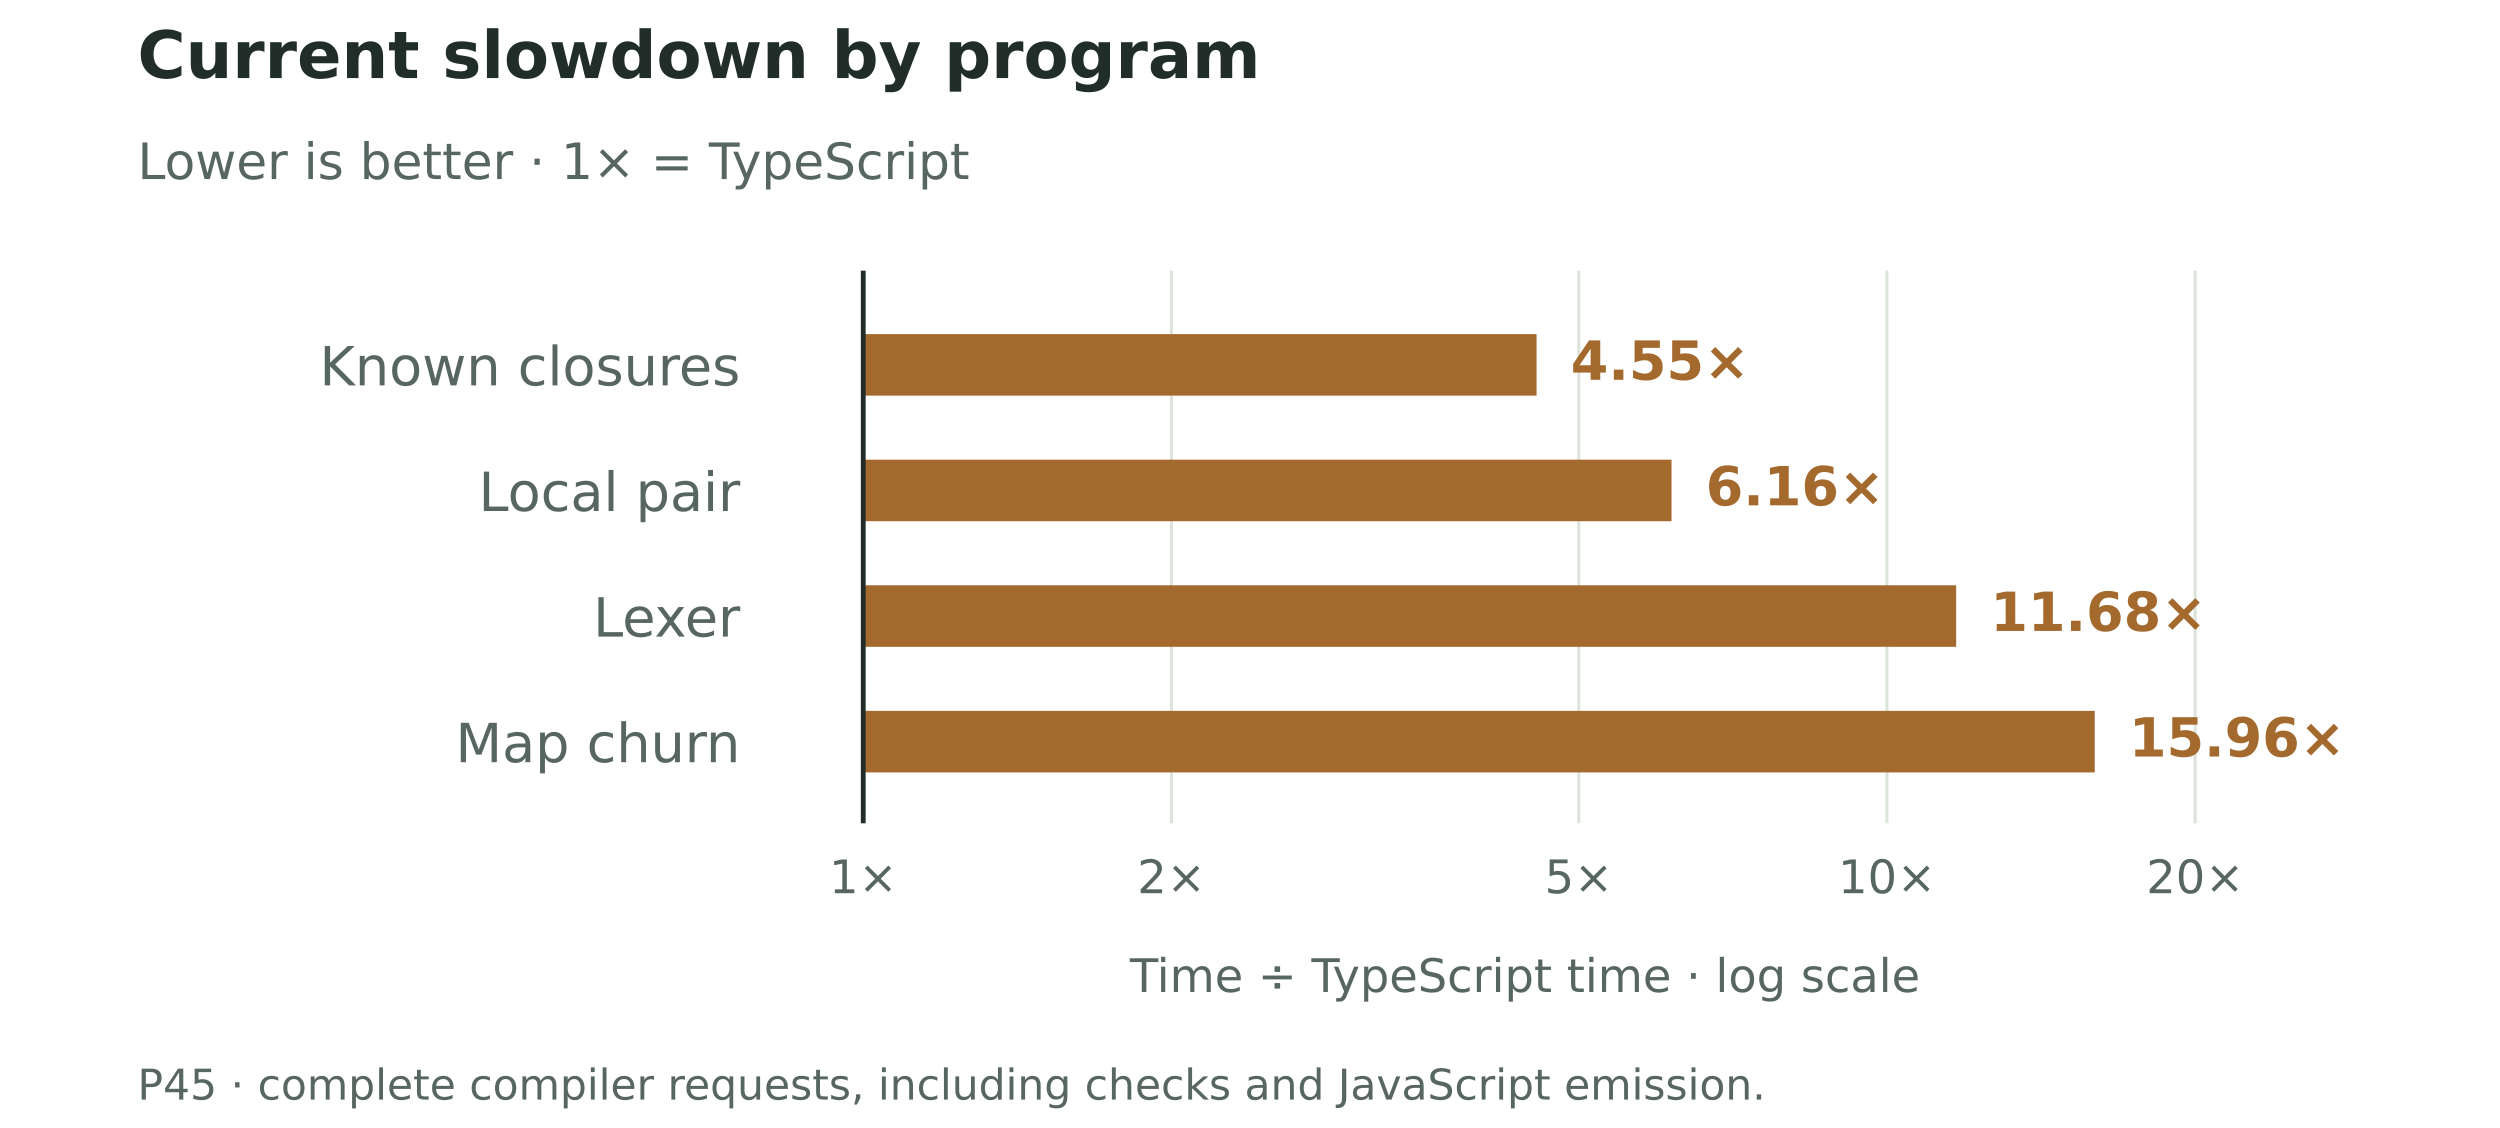
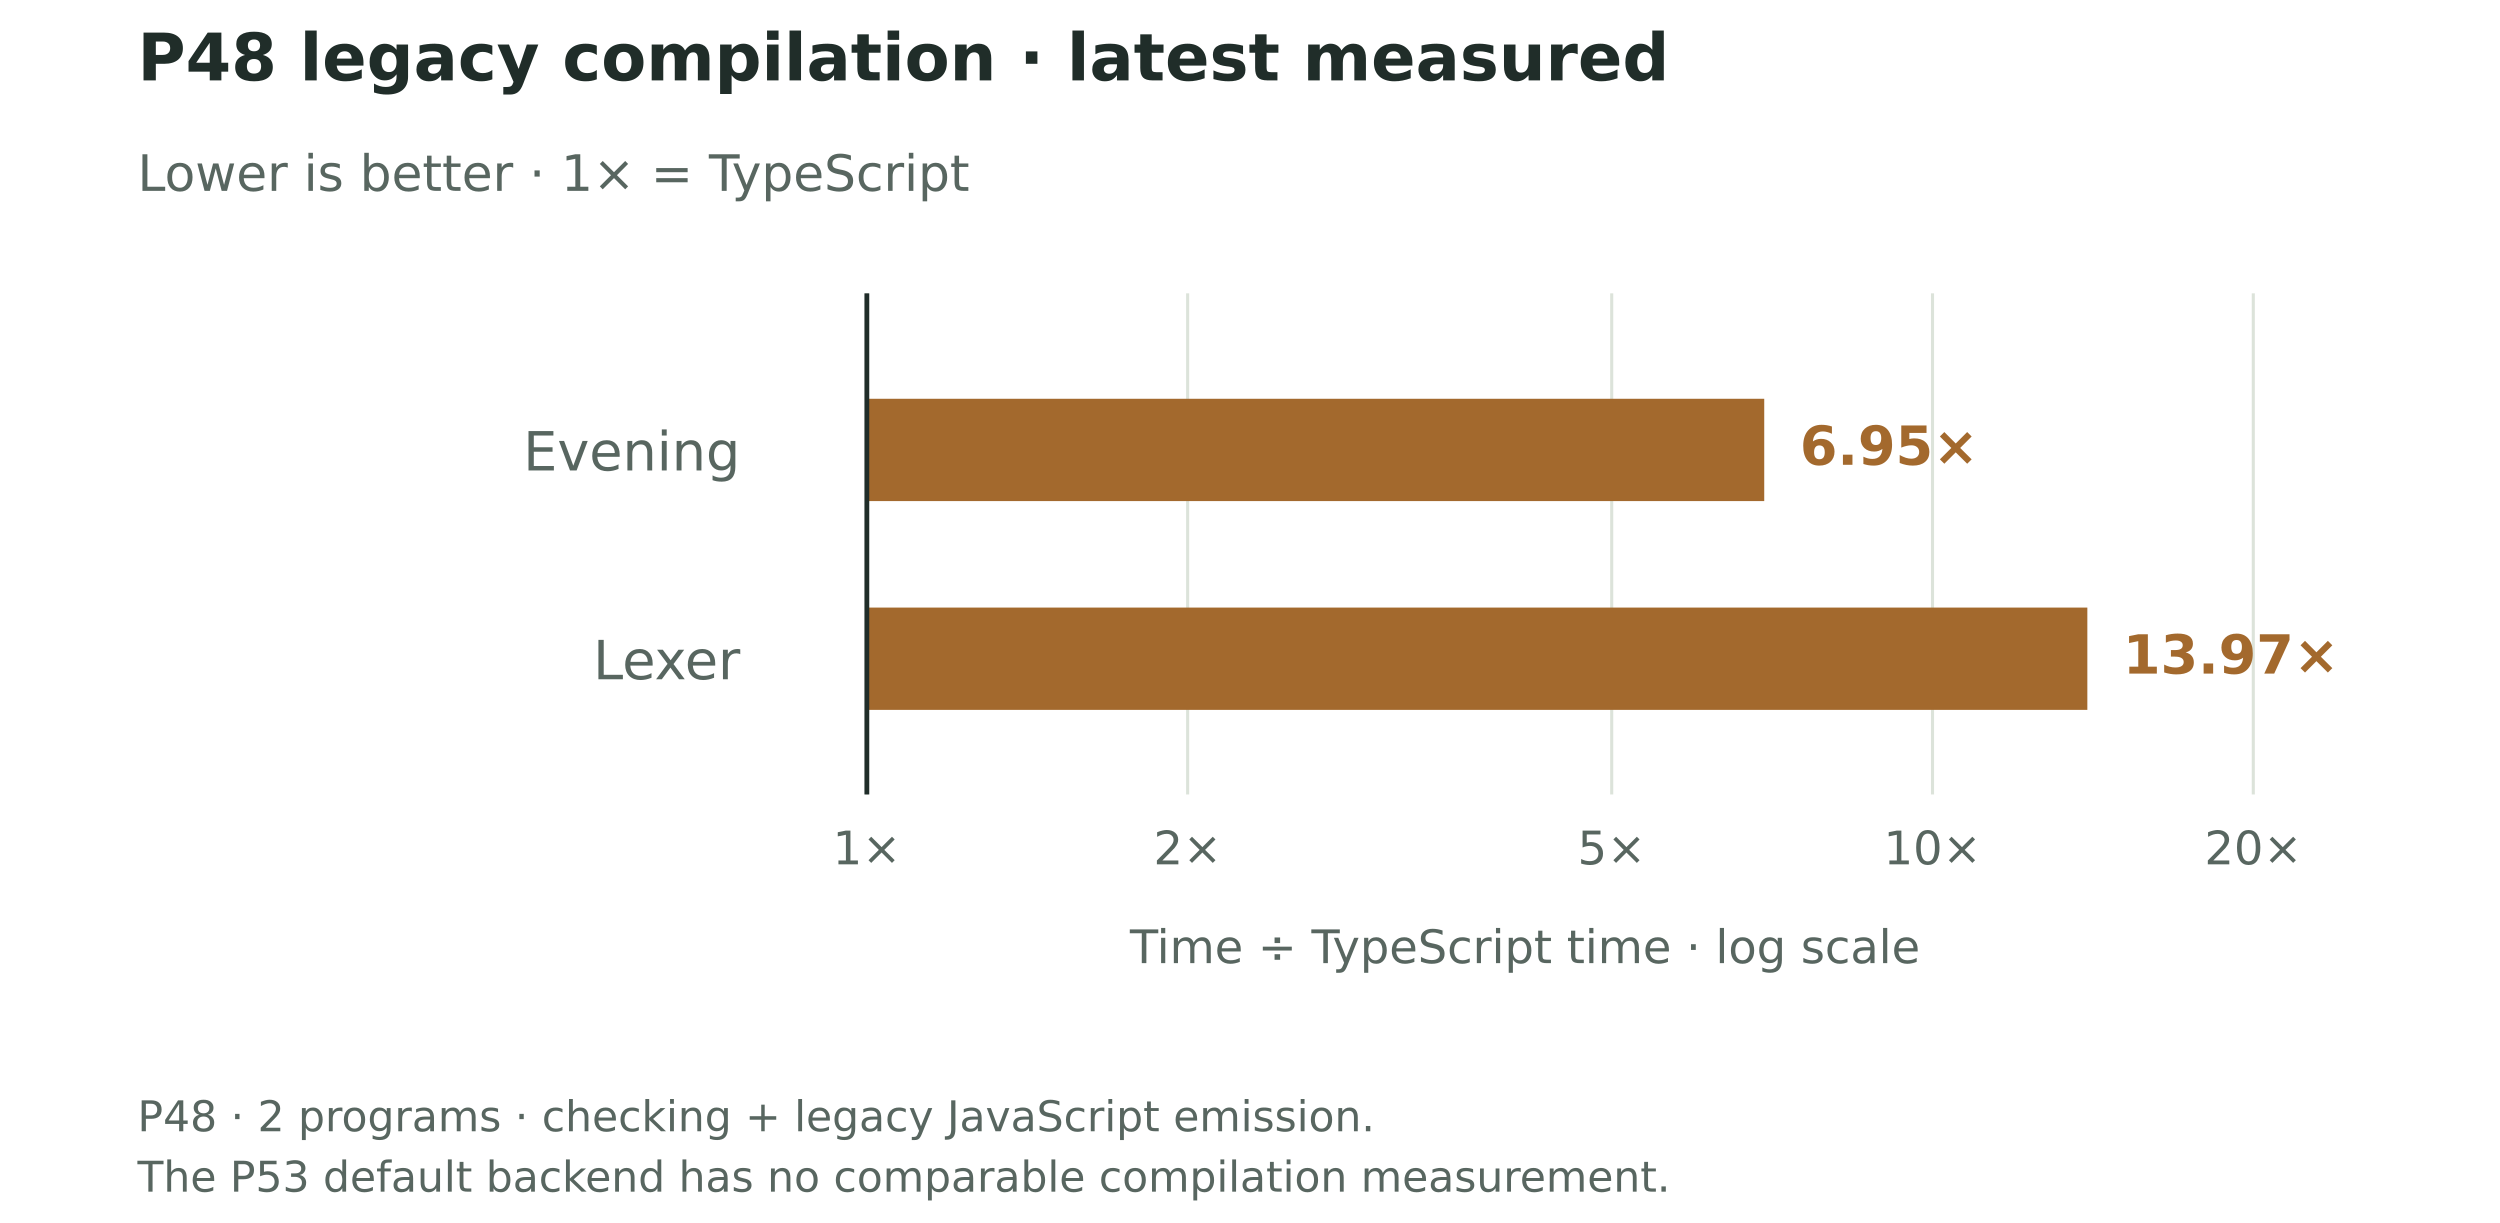
- <svg xmlns="http://www.w3.org/2000/svg" width="648pt" height="292.32pt" viewBox="0 0 648 292.32" version="1.1">
+ <svg xmlns="http://www.w3.org/2000/svg" width="648pt" height="316.8pt" viewBox="0 0 648 316.8" version="1.1">
  <defs>
    <style type="text/css">*{stroke-linejoin: round; stroke-linecap: butt}</style>
  </defs>
  <g id="figure_1">
    <g id="patch_1">
-       <path d="M 0 292.32  L 648 292.32  L 648 0  L 0 0  L 0 292.32  z " style="fill: none" />
+       <path d="M 0 316.8  L 648 316.8  L 648 0  L 0 0  L 0 316.8  z " style="fill: none" />
    </g>
    <g id="axes_1">
      <g id="patch_2">
-         <path d="M 200.88 213.394  L 589.68 213.394  L 589.68 70.157  L 200.88 70.157  L 200.88 213.394  z " style="fill: none" />
+         <path d="M 200.88 205.92  L 589.68 205.92  L 589.68 76.032  L 200.88 76.032  L 200.88 205.92  z " style="fill: none" />
      </g>
      <g id="matplotlib.axis_1">
        <g id="xtick_1">
          <g id="line2d_1">
-             <path d="M 223.75 213.394  L 223.75 70.157  " clip-path="url(#p6f394d3bd8)" style="fill: none; stroke: #dce3da; stroke-width: 0.8; stroke-linecap: square" />
+             <path d="M 224.686 205.92  L 224.686 76.032  " clip-path="url(#p81c37a7775)" style="fill: none; stroke: #dce3da; stroke-width: 0.8; stroke-linecap: square" />
          </g>
          <g id="line2d_2" />
          <g id="text_1">
-             <text style="fill: #586660; font: 12px 'DejaVu Sans'; text-anchor: middle" x="223.75" y="231.512" transform="rotate(-0 223.7495 231.5117)">1×</text>
+             <text style="fill: #586660; font: 12px 'DejaVu Sans'; text-anchor: middle" x="224.686" y="224.038" transform="rotate(-0 224.6862 224.0381)">1×</text>
          </g>
        </g>
        <g id="xtick_2">
          <g id="line2d_3">
-             <path d="M 303.628 213.394  L 303.628 70.157  " clip-path="url(#p6f394d3bd8)" style="fill: none; stroke: #dce3da; stroke-width: 0.8; stroke-linecap: square" />
+             <path d="M 307.836 205.92  L 307.836 76.032  " clip-path="url(#p81c37a7775)" style="fill: none; stroke: #dce3da; stroke-width: 0.8; stroke-linecap: square" />
          </g>
          <g id="line2d_4" />
          <g id="text_2">
-             <text style="fill: #586660; font: 12px 'DejaVu Sans'; text-anchor: middle" x="303.628" y="231.512" transform="rotate(-0 303.6279 231.5117)">2×</text>
+             <text style="fill: #586660; font: 12px 'DejaVu Sans'; text-anchor: middle" x="307.836" y="224.038" transform="rotate(-0 307.8363 224.0381)">2×</text>
          </g>
        </g>
        <g id="xtick_3">
          <g id="line2d_5">
-             <path d="M 409.221 213.394  L 409.221 70.157  " clip-path="url(#p6f394d3bd8)" style="fill: none; stroke: #dce3da; stroke-width: 0.8; stroke-linecap: square" />
+             <path d="M 417.755 205.92  L 417.755 76.032  " clip-path="url(#p81c37a7775)" style="fill: none; stroke: #dce3da; stroke-width: 0.8; stroke-linecap: square" />
          </g>
          <g id="line2d_6" />
          <g id="text_3">
-             <text style="fill: #586660; font: 12px 'DejaVu Sans'; text-anchor: middle" x="409.221" y="231.512" transform="rotate(-0 409.2214 231.5117)">5×</text>
+             <text style="fill: #586660; font: 12px 'DejaVu Sans'; text-anchor: middle" x="417.755" y="224.038" transform="rotate(-0 417.7547 224.0381)">5×</text>
          </g>
        </g>
        <g id="xtick_4">
          <g id="line2d_7">
-             <path d="M 489.1 213.394  L 489.1 70.157  " clip-path="url(#p6f394d3bd8)" style="fill: none; stroke: #dce3da; stroke-width: 0.8; stroke-linecap: square" />
+             <path d="M 500.905 205.92  L 500.905 76.032  " clip-path="url(#p81c37a7775)" style="fill: none; stroke: #dce3da; stroke-width: 0.8; stroke-linecap: square" />
          </g>
          <g id="line2d_8" />
          <g id="text_4">
-             <text style="fill: #586660; font: 12px 'DejaVu Sans'; text-anchor: middle" x="489.1" y="231.512" transform="rotate(-0 489.0998 231.5117)">10×</text>
+             <text style="fill: #586660; font: 12px 'DejaVu Sans'; text-anchor: middle" x="500.905" y="224.038" transform="rotate(-0 500.9047 224.0381)">10×</text>
          </g>
        </g>
        <g id="xtick_5">
          <g id="line2d_9">
-             <path d="M 568.978 213.394  L 568.978 70.157  " clip-path="url(#p6f394d3bd8)" style="fill: none; stroke: #dce3da; stroke-width: 0.8; stroke-linecap: square" />
+             <path d="M 584.055 205.92  L 584.055 76.032  " clip-path="url(#p81c37a7775)" style="fill: none; stroke: #dce3da; stroke-width: 0.8; stroke-linecap: square" />
          </g>
          <g id="line2d_10" />
          <g id="text_5">
-             <text style="fill: #586660; font: 12px 'DejaVu Sans'; text-anchor: middle" x="568.978" y="231.512" transform="rotate(-0 568.9782 231.5117)">20×</text>
+             <text style="fill: #586660; font: 12px 'DejaVu Sans'; text-anchor: middle" x="584.055" y="224.038" transform="rotate(-0 584.0548 224.0381)">20×</text>
          </g>
        </g>
        <g id="text_6">
-           <text style="fill: #586660; font: 12px 'DejaVu Sans'; text-anchor: middle" x="395.28" y="257.125" transform="rotate(-0 395.28 257.1255)">Time ÷ TypeScript time · log scale</text>
+           <text style="fill: #586660; font: 12px 'DejaVu Sans'; text-anchor: middle" x="395.28" y="249.652" transform="rotate(-0 395.28 249.6519)">Time ÷ TypeScript time · log scale</text>
        </g>
      </g>
      <g id="matplotlib.axis_2">
        <g id="ytick_1">
          <g id="line2d_11" />
          <g id="text_7">
-             <text style="fill: #586660; font: 14px 'DejaVu Sans'; text-anchor: end" x="191.88" y="99.891" transform="rotate(-0 191.88 99.89107)">Known closures</text>
+             <text style="fill: #586660; font: 14px 'DejaVu Sans'; text-anchor: end" x="191.88" y="121.941" transform="rotate(-0 191.88 121.9409)">Evening</text>
          </g>
        </g>
        <g id="ytick_2">
          <g id="line2d_12" />
          <g id="text_8">
-             <text style="fill: #586660; font: 14px 'DejaVu Sans'; text-anchor: end" x="191.88" y="132.445" transform="rotate(-0 191.88 132.4449)">Local pair</text>
-           </g>
-         </g>
-         <g id="ytick_3">
-           <g id="line2d_13" />
-           <g id="text_9">
-             <text style="fill: #586660; font: 14px 'DejaVu Sans'; text-anchor: end" x="191.88" y="164.999" transform="rotate(-0 191.88 164.9987)">Lexer</text>
-           </g>
-         </g>
-         <g id="ytick_4">
-           <g id="line2d_14" />
-           <g id="text_10">
-             <text style="fill: #586660; font: 14px 'DejaVu Sans'; text-anchor: end" x="191.88" y="197.553" transform="rotate(-0 191.88 197.5525)">Map churn</text>
+             <text style="fill: #586660; font: 14px 'DejaVu Sans'; text-anchor: end" x="191.88" y="176.061" transform="rotate(-0 191.88 176.0609)">Lexer</text>
          </g>
        </g>
      </g>
      <g id="patch_3">
-         <path d="M 223.75 86.596  L 398.276 86.596  L 398.276 102.548  L 223.75 102.548  z " clip-path="url(#p6f394d3bd8)" style="fill: #a3692d" />
+         <path d="M 224.686 103.363  L 457.29 103.363  L 457.29 129.881  L 224.686 129.881  z " clip-path="url(#p81c37a7775)" style="fill: #a3692d" />
      </g>
      <g id="patch_4">
-         <path d="M 223.75 119.15  L 433.257 119.15  L 433.257 135.102  L 223.75 135.102  z " clip-path="url(#p6f394d3bd8)" style="fill: #a3692d" />
+         <path d="M 224.686 157.483  L 541.04 157.483  L 541.04 184.001  L 224.686 184.001  z " clip-path="url(#p81c37a7775)" style="fill: #a3692d" />
      </g>
-       <g id="patch_5">
-         <path d="M 223.75 151.704  L 507.035 151.704  L 507.035 167.655  L 223.75 167.655  z " clip-path="url(#p6f394d3bd8)" style="fill: #a3692d" />
+       <g id="line2d_13">
+         <path d="M 224.686 205.92  L 224.686 76.032  " clip-path="url(#p81c37a7775)" style="fill: none; stroke: #202d29; stroke-width: 1.25; stroke-linecap: square" />
      </g>
-       <g id="patch_6">
-         <path d="M 223.75 184.258  L 542.954 184.258  L 542.954 200.209  L 223.75 200.209  z " clip-path="url(#p6f394d3bd8)" style="fill: #a3692d" />
+       <g id="text_9">
+         <text style="fill: #a3692d; font: 700 14px 'DejaVu Sans'; text-anchor: start" x="466.522" y="120.485" transform="rotate(-0 466.522 120.4851)">6.95×</text>
      </g>
-       <g id="line2d_15">
-         <path d="M 223.75 213.394  L 223.75 70.157  " clip-path="url(#p6f394d3bd8)" style="fill: none; stroke: #202d29; stroke-width: 1.25; stroke-linecap: square" />
-       </g>
-       <g id="text_11">
-         <text style="fill: #a3692d; font: 700 14px 'DejaVu Sans'; text-anchor: start" x="407.145" y="98.435" transform="rotate(-0 407.1449 98.43529)">4.55×</text>
-       </g>
-       <g id="text_12">
-         <text style="fill: #a3692d; font: 700 14px 'DejaVu Sans'; text-anchor: start" x="442.126" y="130.989" transform="rotate(-0 442.1264 130.9891)">6.16×</text>
-       </g>
-       <g id="text_13">
-         <text style="fill: #a3692d; font: 700 14px 'DejaVu Sans'; text-anchor: start" x="515.904" y="163.543" transform="rotate(-0 515.9038 163.5429)">11.68×</text>
-       </g>
-       <g id="text_14">
-         <text style="fill: #a3692d; font: 700 14px 'DejaVu Sans'; text-anchor: start" x="551.823" y="196.097" transform="rotate(-0 551.8231 196.0967)">15.96×</text>
+       <g id="text_10">
+         <text style="fill: #a3692d; font: 700 14px 'DejaVu Sans'; text-anchor: start" x="550.273" y="174.605" transform="rotate(-0 550.2726 174.6051)">13.97×</text>
      </g>
    </g>
-     <g id="text_15">
-       <text style="fill: #202d29; font: 700 17px 'DejaVu Sans'; text-anchor: start" x="35.64" y="20.225" transform="rotate(-0 35.64 20.22534)">Current slowdown by program</text>
+     <g id="text_11">
+       <text style="fill: #202d29; font: 700 17px 'DejaVu Sans'; text-anchor: start" x="35.64" y="20.837" transform="rotate(-0 35.64 20.83734)">P48 legacy compilation · latest measured</text>
    </g>
-     <g id="text_16">
-       <text style="fill: #586660; font: 13px 'DejaVu Sans'; text-anchor: start" x="35.64" y="46.418" transform="rotate(-0 35.64 46.41797)">Lower is better · 1× = TypeScript</text>
+     <g id="text_12">
+       <text style="fill: #586660; font: 13px 'DejaVu Sans'; text-anchor: start" x="35.64" y="49.478" transform="rotate(-0 35.64 49.47797)">Lower is better · 1× = TypeScript</text>
    </g>
-     <g id="text_17">
-       <text style="fill: #586660; font: 11px 'DejaVu Sans'; text-anchor: start" x="35.64" y="285.012" transform="rotate(-0 35.64 285.012)">P45 · complete compiler requests, including checks and JavaScript emission.</text>
+     <g id="text_13">
+       <text style="fill: #586660; font: 11px 'DejaVu Sans'" transform="translate(35.64 293.2191)">P48 · 2 programs · checking + legacy JavaScript emission.</text>
+       <text style="fill: #586660; font: 11px 'DejaVu Sans'" transform="translate(35.64 308.88)">The P53 default backend has no comparable compilation measurement.</text>
    </g>
  </g>
  <defs>
-     <clipPath id="p6f394d3bd8">
-       <rect x="200.88" y="70.157" width="388.8" height="143.237" />
+     <clipPath id="p81c37a7775">
+       <rect x="200.88" y="76.032" width="388.8" height="129.888" />
    </clipPath>
  </defs>
</svg>
